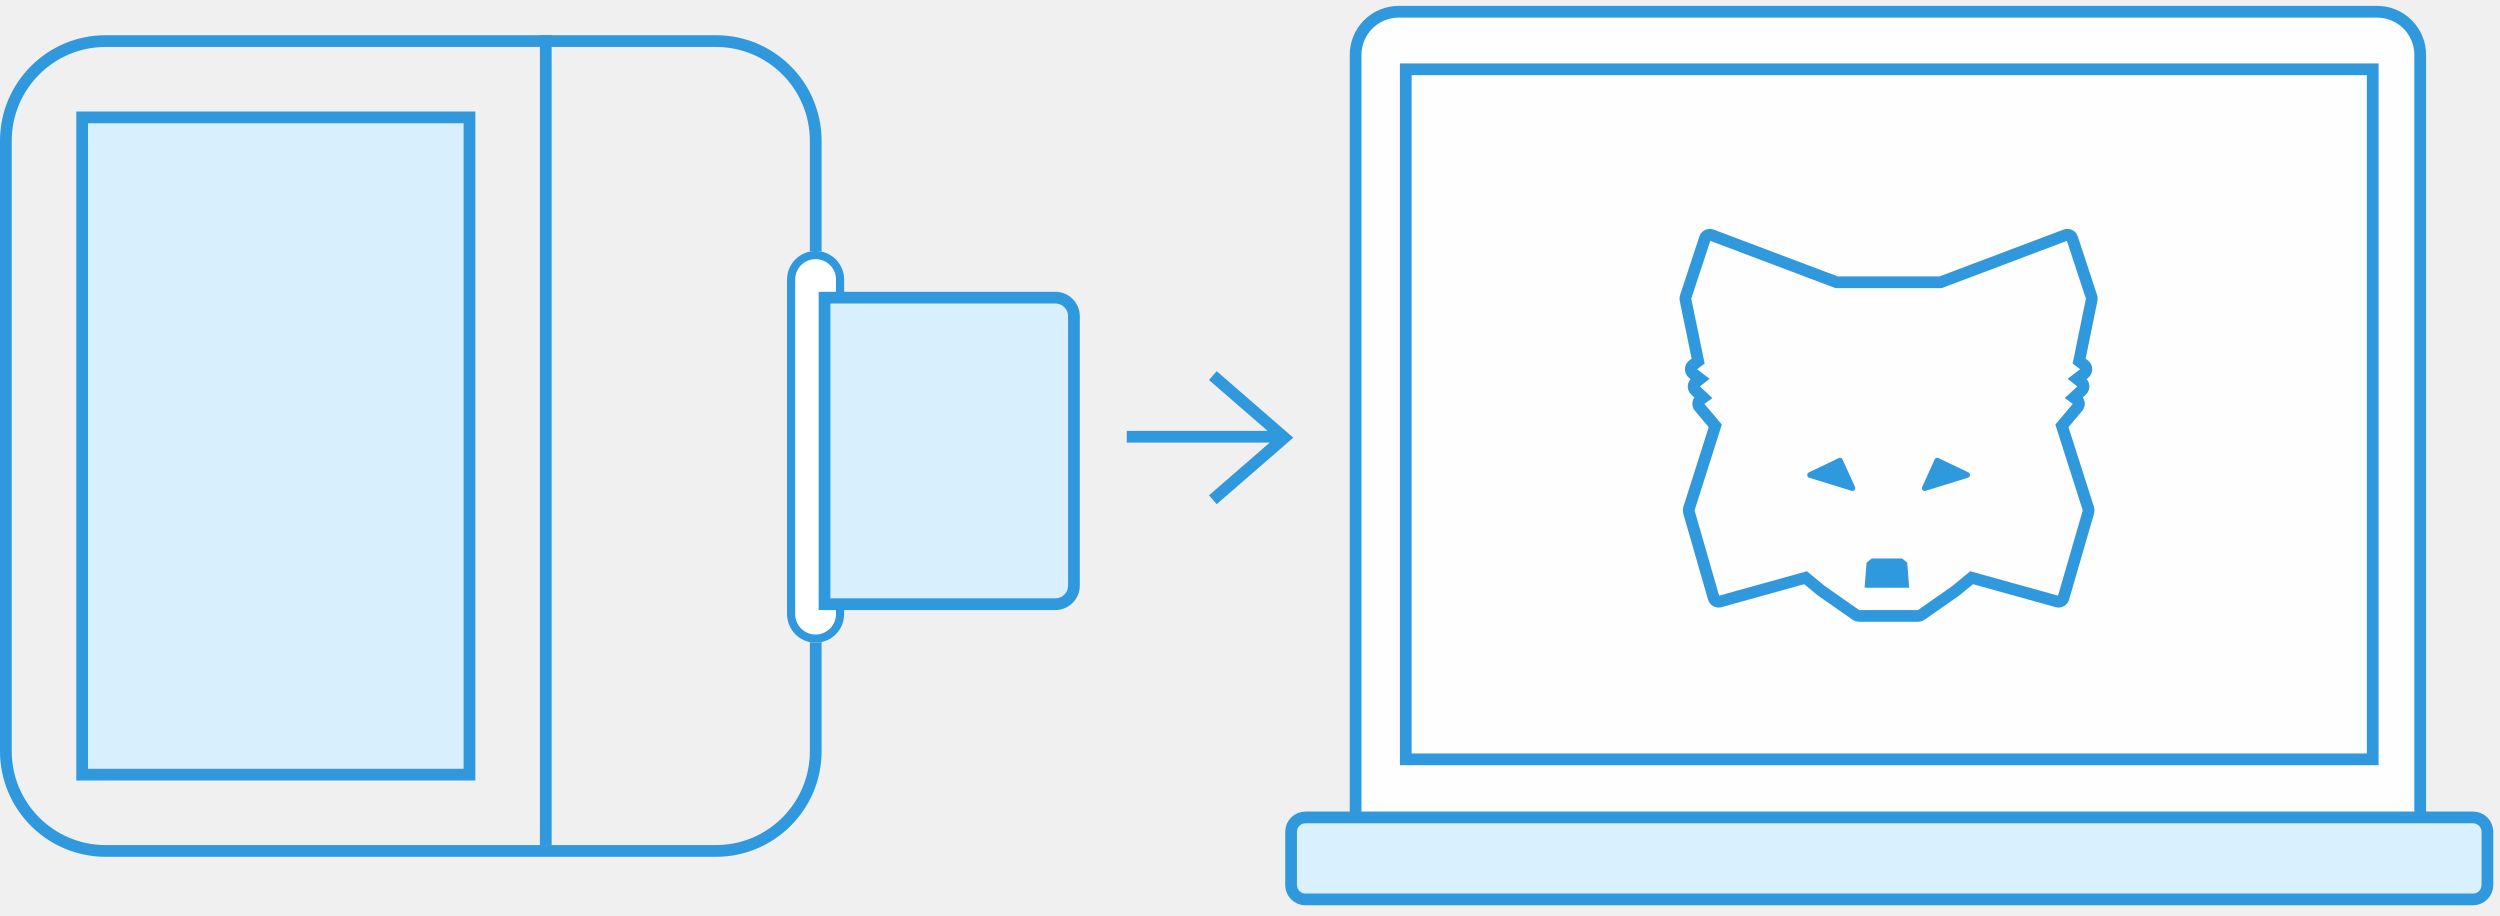
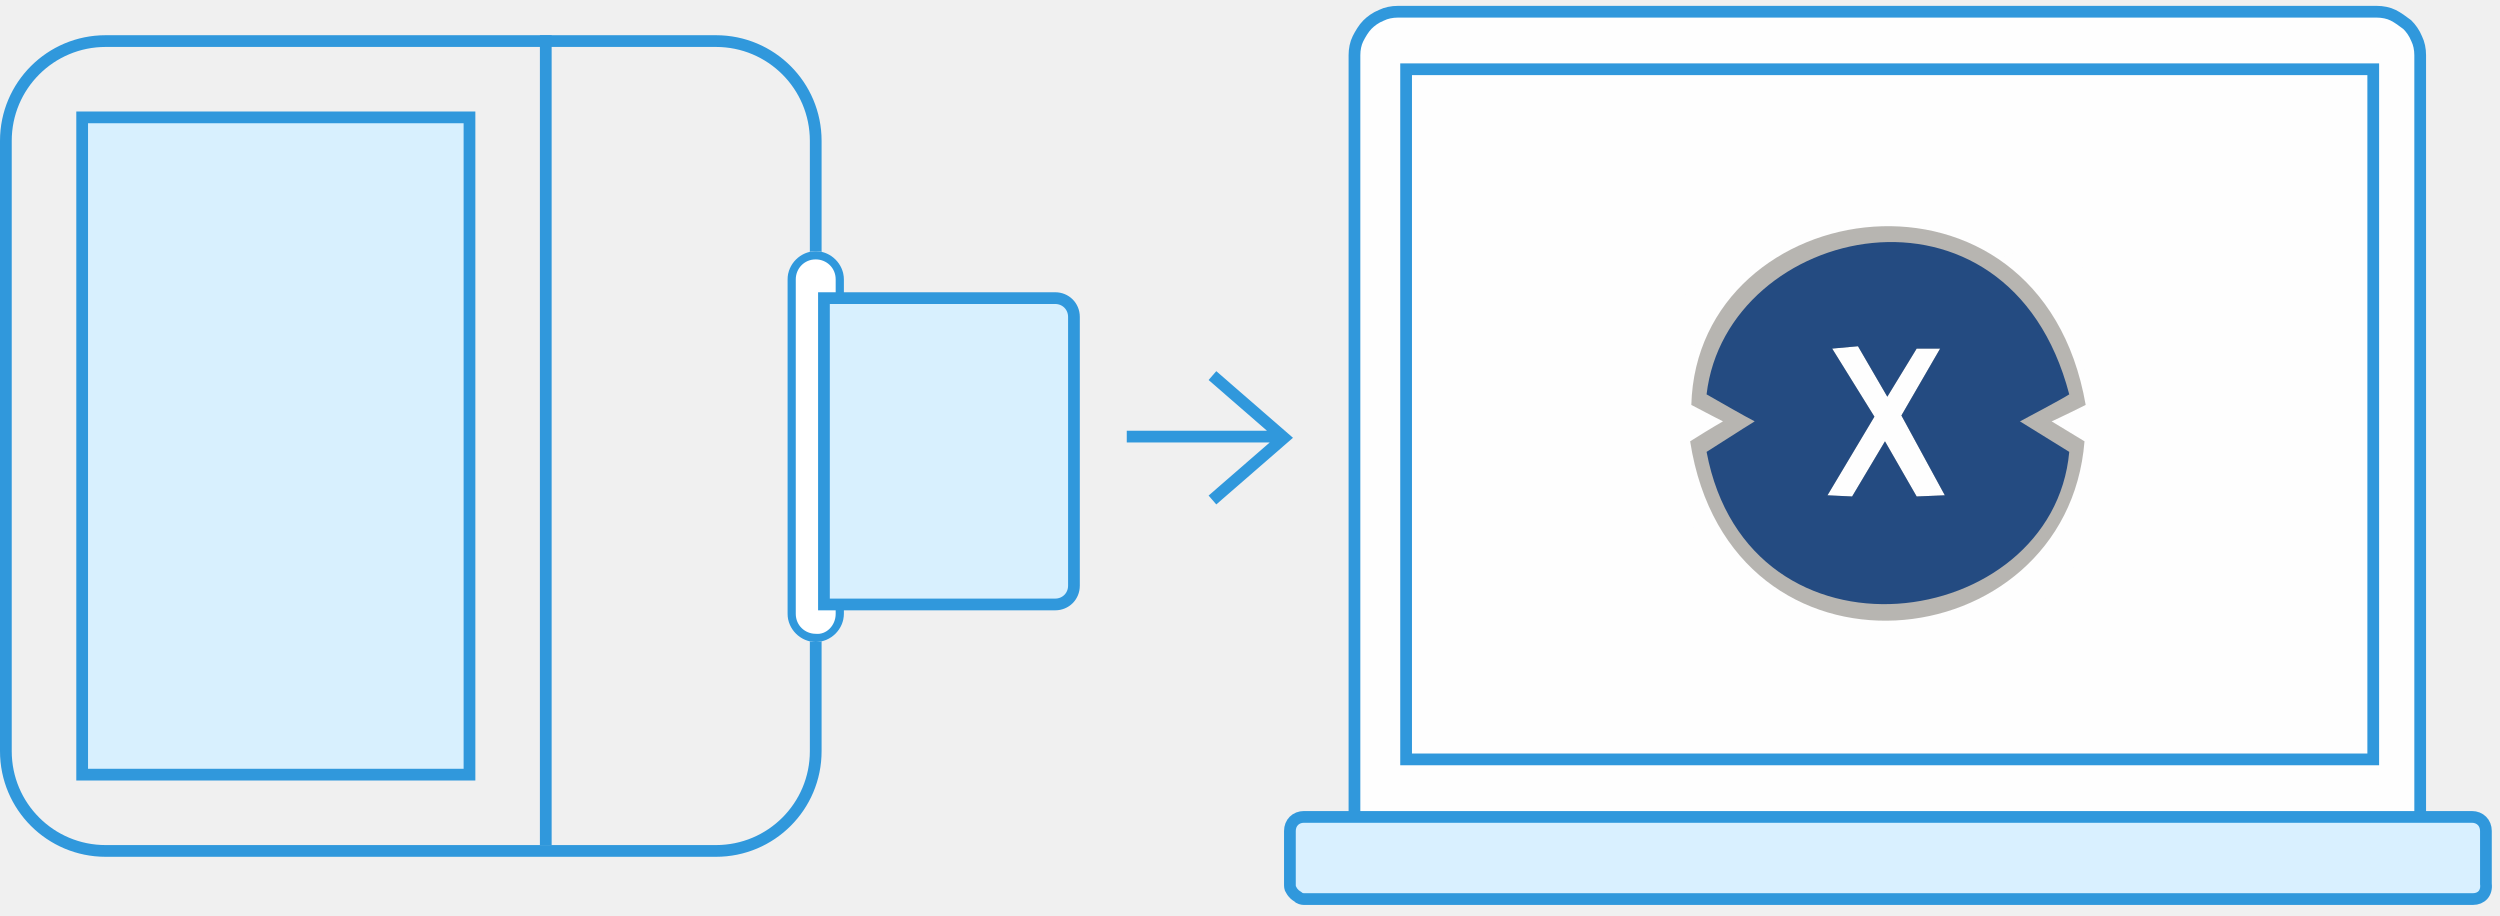
- <svg xmlns="http://www.w3.org/2000/svg" width="213" height="78" viewBox="0 0 213 78" fill="none">
-   <path d="M103.333 32L109.425 37.29L103.333 42.58M96 37.21H109.5" stroke="#3098DC" />
-   <path fill-rule="evenodd" clip-rule="evenodd" d="M202.536 76.19H119.162C118.68 76.189 118.203 76.093 117.757 75.908C117.312 75.723 116.908 75.452 116.568 75.11C116.227 74.769 115.958 74.363 115.774 73.918C115.59 73.472 115.496 72.994 115.497 72.512V4.677C115.496 4.195 115.59 3.717 115.774 3.272C115.958 2.826 116.228 2.421 116.568 2.079C116.908 1.738 117.313 1.467 117.758 1.282C118.203 1.097 118.68 1.001 119.162 1H202.536C203.018 1.001 203.495 1.096 203.941 1.281C204.386 1.467 204.79 1.738 205.13 2.079C205.471 2.421 205.74 2.826 205.924 3.272C206.108 3.717 206.202 4.195 206.201 4.677V72.512C206.202 72.994 206.108 73.472 205.924 73.918C205.741 74.364 205.471 74.769 205.131 75.111C204.79 75.452 204.386 75.723 203.941 75.908C203.496 76.094 203.018 76.189 202.536 76.19Z" fill="#FEFEFE" />
-   <path fill-rule="evenodd" clip-rule="evenodd" d="M202.536 76.19H119.162C118.68 76.189 118.203 76.093 117.757 75.908C117.312 75.723 116.908 75.452 116.568 75.11C116.227 74.769 115.958 74.363 115.774 73.918C115.59 73.472 115.496 72.994 115.497 72.512V4.677C115.496 4.195 115.59 3.717 115.774 3.272C115.958 2.826 116.228 2.421 116.568 2.079C116.908 1.738 117.313 1.467 117.758 1.282C118.203 1.097 118.68 1.001 119.162 1H202.536C203.018 1.001 203.495 1.096 203.941 1.281C204.386 1.467 204.79 1.738 205.13 2.079C205.471 2.421 205.74 2.826 205.924 3.272C206.108 3.717 206.202 4.195 206.201 4.677V72.512C206.202 72.994 206.108 73.472 205.924 73.918C205.741 74.364 205.471 74.769 205.131 75.111C204.79 75.452 204.386 75.723 203.941 75.908C203.496 76.094 203.018 76.189 202.536 76.19V76.19Z" stroke="#3098DC" />
-   <path fill-rule="evenodd" clip-rule="evenodd" d="M210.706 76.63H111.222C111.061 76.63 110.902 76.598 110.754 76.536C110.605 76.475 110.47 76.384 110.357 76.27C110.243 76.156 110.153 76.021 110.092 75.873C110.031 75.724 110 75.565 110 75.404V70.871C110 70.194 110.547 69.645 111.222 69.645H210.706C211.38 69.645 211.927 70.194 211.927 70.871V75.404C211.927 76.081 211.38 76.63 210.706 76.63Z" fill="#D9F0FF" />
-   <path fill-rule="evenodd" clip-rule="evenodd" d="M210.706 76.63H111.222C111.061 76.63 110.902 76.598 110.754 76.536C110.605 76.475 110.47 76.384 110.357 76.27C110.243 76.156 110.153 76.021 110.092 75.873C110.031 75.724 110 75.565 110 75.404V70.871C110 70.194 110.547 69.645 111.222 69.645H210.706C211.38 69.645 211.927 70.194 211.927 70.871V75.404C211.927 76.081 211.38 76.63 210.706 76.63Z" stroke="#3098DC" />
-   <path fill-rule="evenodd" clip-rule="evenodd" d="M119.772 64.695H202.155V5.903H119.772V64.695Z" fill="#FEFEFE" />
-   <path fill-rule="evenodd" clip-rule="evenodd" d="M119.772 64.695H202.155V5.903H119.772V64.695Z" stroke="#3098DC" />
-   <path fill-rule="evenodd" clip-rule="evenodd" d="M163.433 52.476H158.382C158.294 52.477 158.207 52.45 158.135 52.399L155.146 50.307L153.832 49.221L146.537 51.249C146.427 51.279 146.309 51.264 146.21 51.208C146.111 51.151 146.037 51.059 146.006 50.949L143.891 43.608C143.867 43.525 143.868 43.436 143.894 43.353L146.141 36.283L144.792 34.683C144.753 34.637 144.724 34.583 144.707 34.526C144.69 34.468 144.685 34.407 144.692 34.347C144.699 34.288 144.719 34.23 144.749 34.178C144.78 34.126 144.82 34.081 144.869 34.045L145.111 33.869L144.437 33.249C144.391 33.206 144.354 33.153 144.33 33.095C144.306 33.036 144.295 32.973 144.297 32.91C144.299 32.847 144.315 32.785 144.343 32.728C144.372 32.672 144.412 32.622 144.461 32.582L144.841 32.281L144.221 31.804C144.168 31.762 144.125 31.709 144.096 31.648C144.066 31.588 144.051 31.521 144.052 31.453C144.053 31.386 144.069 31.32 144.099 31.259C144.129 31.199 144.173 31.147 144.227 31.106L144.682 30.766L143.602 25.529C143.586 25.453 143.591 25.374 143.616 25.3L145.262 20.299C145.28 20.244 145.309 20.193 145.348 20.149C145.386 20.106 145.433 20.07 145.485 20.045C145.537 20.02 145.594 20.005 145.652 20.002C145.71 19.999 145.768 20.008 145.823 20.028L156.483 24.051H165.332L175.99 20.028C176.045 20.007 176.103 19.998 176.161 20C176.22 20.003 176.277 20.017 176.329 20.042C176.382 20.068 176.429 20.104 176.467 20.148C176.505 20.192 176.534 20.243 176.552 20.299L178.199 25.302C178.223 25.375 178.227 25.453 178.212 25.528L177.144 30.768L177.591 31.108C177.644 31.149 177.686 31.202 177.716 31.262C177.745 31.322 177.761 31.389 177.761 31.456C177.761 31.523 177.746 31.589 177.717 31.649C177.688 31.709 177.646 31.762 177.593 31.804L176.974 32.281L177.354 32.582C177.454 32.662 177.514 32.782 177.518 32.91C177.521 32.973 177.509 33.036 177.485 33.094C177.461 33.153 177.424 33.205 177.378 33.248L176.704 33.869L176.946 34.045C176.995 34.081 177.036 34.126 177.066 34.178C177.097 34.23 177.116 34.288 177.123 34.348C177.13 34.407 177.125 34.468 177.107 34.526C177.09 34.584 177.06 34.637 177.021 34.683L175.674 36.282L177.934 43.352C177.96 43.435 177.961 43.524 177.937 43.607L175.807 50.95C175.775 51.059 175.702 51.151 175.603 51.207C175.504 51.263 175.387 51.278 175.277 51.249L167.982 49.221L166.628 50.337L163.678 52.399C163.606 52.449 163.521 52.476 163.433 52.476Z" fill="#FEFEFE" />
-   <path fill-rule="evenodd" clip-rule="evenodd" d="M163.433 52.476H158.382C158.294 52.477 158.207 52.45 158.135 52.399L155.146 50.307L153.832 49.221L146.537 51.249C146.427 51.279 146.309 51.264 146.21 51.208C146.111 51.151 146.037 51.059 146.006 50.949L143.891 43.608C143.867 43.525 143.868 43.436 143.894 43.353L146.141 36.283L144.792 34.683C144.753 34.637 144.724 34.583 144.707 34.526C144.69 34.468 144.685 34.407 144.692 34.347C144.699 34.288 144.719 34.23 144.749 34.178C144.78 34.126 144.82 34.081 144.869 34.045L145.111 33.869L144.437 33.249C144.391 33.206 144.354 33.153 144.33 33.095C144.306 33.036 144.295 32.973 144.297 32.91C144.299 32.847 144.315 32.785 144.343 32.728C144.372 32.672 144.412 32.622 144.461 32.582L144.841 32.281L144.221 31.804C144.168 31.762 144.125 31.709 144.096 31.648C144.066 31.588 144.051 31.521 144.052 31.453C144.053 31.386 144.069 31.32 144.099 31.259C144.129 31.199 144.173 31.147 144.227 31.106L144.682 30.766L143.602 25.529C143.586 25.453 143.591 25.374 143.616 25.3L145.262 20.299C145.28 20.244 145.309 20.193 145.348 20.149C145.386 20.106 145.433 20.07 145.485 20.045C145.537 20.02 145.594 20.005 145.652 20.002C145.71 19.999 145.768 20.008 145.823 20.028L156.483 24.051H165.332L175.99 20.028C176.045 20.007 176.103 19.998 176.161 20C176.22 20.003 176.277 20.017 176.329 20.042C176.382 20.068 176.429 20.104 176.467 20.148C176.505 20.192 176.534 20.243 176.552 20.299L178.199 25.302C178.223 25.375 178.227 25.453 178.212 25.528L177.144 30.768L177.591 31.108C177.644 31.149 177.686 31.202 177.716 31.262C177.745 31.322 177.761 31.389 177.761 31.456C177.761 31.523 177.746 31.589 177.717 31.649C177.688 31.709 177.646 31.762 177.593 31.804L176.974 32.281L177.354 32.582C177.454 32.662 177.514 32.782 177.518 32.91C177.521 32.973 177.509 33.036 177.485 33.094C177.461 33.153 177.424 33.205 177.378 33.248L176.704 33.869L176.946 34.045C176.995 34.081 177.036 34.126 177.066 34.178C177.097 34.23 177.116 34.288 177.123 34.348C177.13 34.407 177.125 34.468 177.107 34.526C177.09 34.584 177.06 34.637 177.021 34.683L175.674 36.282L177.934 43.352C177.96 43.435 177.961 43.524 177.937 43.607L175.807 50.95C175.775 51.059 175.702 51.151 175.603 51.207C175.504 51.263 175.387 51.278 175.277 51.249L167.982 49.221L166.628 50.337L163.678 52.399C163.606 52.449 163.521 52.476 163.433 52.476V52.476Z" stroke="#3098DC" />
-   <path fill-rule="evenodd" clip-rule="evenodd" d="M162.048 47.58H159.478L159.032 47.936L158.862 50.075H162.664L162.494 47.935L162.048 47.58ZM164.834 39.14L163.771 41.486C163.685 41.676 163.856 41.881 164.051 41.821L167.674 40.701C167.881 40.638 167.901 40.343 167.705 40.249L165.145 39.022C165.117 39.009 165.087 39.002 165.056 39C165.025 38.999 164.994 39.004 164.965 39.015C164.936 39.026 164.91 39.042 164.888 39.064C164.865 39.085 164.847 39.111 164.835 39.139L164.834 39.14ZM156.67 39.022L154.112 40.249C153.916 40.343 153.936 40.637 154.143 40.702L157.767 41.821C157.961 41.881 158.132 41.675 158.046 41.485L156.979 39.139C156.967 39.111 156.949 39.085 156.926 39.064C156.904 39.042 156.878 39.026 156.849 39.015C156.82 39.004 156.789 38.999 156.758 39C156.727 39.002 156.697 39.009 156.669 39.022" fill="#3098DC" />
-   <rect x="0.5" y="3.5" width="69" height="69" rx="8.5" stroke="#3098DC" />
-   <path d="M67.055 23.816C67.055 22.472 68.144 21.383 69.488 21.383C70.832 21.383 71.922 22.472 71.922 23.816V52.324C71.922 53.668 70.832 54.758 69.488 54.758C68.144 54.758 67.055 53.668 67.055 52.324V23.816Z" fill="white" />
-   <path fill-rule="evenodd" clip-rule="evenodd" d="M71.227 52.324V23.816C71.227 22.856 70.448 22.078 69.488 22.078C68.528 22.078 67.75 22.856 67.75 23.816V52.324C67.75 53.284 68.528 54.062 69.488 54.062C70.448 54.062 71.227 53.284 71.227 52.324ZM69.488 21.383C68.144 21.383 67.055 22.472 67.055 23.816V52.324C67.055 53.668 68.144 54.758 69.488 54.758C70.832 54.758 71.922 53.668 71.922 52.324V23.816C71.922 22.472 70.832 21.383 69.488 21.383Z" fill="#3098DC" />
-   <path d="M70.25 25.359H89.914C90.79 25.359 91.5 26.069 91.5 26.945V49.891C91.5 50.767 90.79 51.477 89.914 51.477H70.25V25.359Z" fill="#D8F0FE" stroke="#3098DC" />
-   <path fill-rule="evenodd" clip-rule="evenodd" d="M46 72L46 3L47 3L47 72L46 72Z" fill="#3098DC" />
-   <rect x="7" y="10" width="33" height="56" fill="#D8F0FE" stroke="#3098DC" />
+ <svg xmlns="http://www.w3.org/2000/svg" version="1.1" id="Layer_1" x="0px" y="0px" viewBox="0 0 213 78" style="enable-background:new 0 0 213 78;" xml:space="preserve">
+   <style type="text/css">
+ 	.st0{fill:none;stroke:#3098DC;}
+ 	.st1{fill-rule:evenodd;clip-rule:evenodd;fill:#FEFEFE;}
+ 	.st2{fill-rule:evenodd;clip-rule:evenodd;fill:#D9F0FF;}
+ 	.st3{fill:#B7B5B1;}
+ 	.st4{fill:#244B81;}
+ 	.st5{fill:#FFFFFF;}
+ 	.st6{fill-rule:evenodd;clip-rule:evenodd;fill:#3098DC;}
+ 	.st7{fill:#D8F0FE;stroke:#3098DC;}
+ </style>
+   <path class="st0" d="M103.3,32l6.1,5.3l-6.1,5.3 M96,37.2h13.5" />
+   <path class="st1" d="M202.5,76.2h-83.4c-0.5,0-1-0.1-1.4-0.3c-0.4-0.2-0.8-0.5-1.2-0.8c-0.3-0.3-0.6-0.7-0.8-1.2  c-0.2-0.4-0.3-0.9-0.3-1.4V4.7c0-0.5,0.1-1,0.3-1.4c0.2-0.4,0.5-0.9,0.8-1.2c0.3-0.3,0.7-0.6,1.2-0.8c0.4-0.2,0.9-0.3,1.4-0.3h83.4  c0.5,0,1,0.1,1.4,0.3c0.4,0.2,0.8,0.5,1.2,0.8c0.3,0.3,0.6,0.7,0.8,1.2c0.2,0.4,0.3,0.9,0.3,1.4v67.8c0,0.5-0.1,1-0.3,1.4  c-0.2,0.4-0.5,0.9-0.8,1.2c-0.3,0.3-0.7,0.6-1.2,0.8C203.5,76.1,203,76.2,202.5,76.2z" />
+   <path class="st0" d="M202.5,76.2h-83.4c-0.5,0-1-0.1-1.4-0.3c-0.4-0.2-0.8-0.5-1.2-0.8c-0.3-0.3-0.6-0.7-0.8-1.2  c-0.2-0.4-0.3-0.9-0.3-1.4V4.7c0-0.5,0.1-1,0.3-1.4c0.2-0.4,0.5-0.9,0.8-1.2c0.3-0.3,0.7-0.6,1.2-0.8c0.4-0.2,0.9-0.3,1.4-0.3h83.4  c0.5,0,1,0.1,1.4,0.3c0.4,0.2,0.8,0.5,1.2,0.8c0.3,0.3,0.6,0.7,0.8,1.2c0.2,0.4,0.3,0.9,0.3,1.4v67.8c0,0.5-0.1,1-0.3,1.4  c-0.2,0.4-0.5,0.9-0.8,1.2c-0.3,0.3-0.7,0.6-1.2,0.8C203.5,76.1,203,76.2,202.5,76.2L202.5,76.2z" />
+   <path class="st2" d="M210.7,76.6h-99.5c-0.2,0-0.3,0-0.5-0.1c-0.1-0.1-0.3-0.2-0.4-0.3c-0.1-0.1-0.2-0.2-0.3-0.4  c-0.1-0.1-0.1-0.3-0.1-0.5v-4.5c0-0.7,0.5-1.2,1.2-1.2h99.5c0.7,0,1.2,0.5,1.2,1.2v4.5C211.9,76.1,211.4,76.6,210.7,76.6z" />
+   <path class="st0" d="M210.7,76.6h-99.5c-0.2,0-0.3,0-0.5-0.1c-0.1-0.1-0.3-0.2-0.4-0.3c-0.1-0.1-0.2-0.2-0.3-0.4  c-0.1-0.1-0.1-0.3-0.1-0.5v-4.5c0-0.7,0.5-1.2,1.2-1.2h99.5c0.7,0,1.2,0.5,1.2,1.2v4.5C211.9,76.1,211.4,76.6,210.7,76.6z" />
+   <path class="st1" d="M119.8,64.7h82.4V5.9h-82.4V64.7z" />
+   <path class="st0" d="M119.8,64.7h82.4V5.9h-82.4V64.7z" />
+   <path class="st1" d="M163.4,52.5h-5.1c-0.1,0-0.2,0-0.2-0.1l-3-2.1l-1.3-1.1l-7.3,2c-0.1,0-0.2,0-0.3,0c-0.1-0.1-0.2-0.1-0.2-0.3  l-2.1-7.3c0-0.1,0-0.2,0-0.3l2.2-7.1l-1.3-1.6c0,0-0.1-0.1-0.1-0.2c0-0.1,0-0.1,0-0.2c0-0.1,0-0.1,0.1-0.2c0-0.1,0.1-0.1,0.1-0.1  l0.2-0.2l-0.7-0.6c0,0-0.1-0.1-0.1-0.2c0-0.1,0-0.1,0-0.2c0-0.1,0-0.1,0-0.2c0-0.1,0.1-0.1,0.1-0.1l0.4-0.3l-0.6-0.5  c-0.1,0-0.1-0.1-0.1-0.2c0-0.1,0-0.1,0-0.2c0-0.1,0-0.1,0-0.2c0-0.1,0.1-0.1,0.1-0.2l0.5-0.3l-1.1-5.2c0-0.1,0-0.2,0-0.2l1.6-5  c0-0.1,0-0.1,0.1-0.1c0,0,0.1-0.1,0.1-0.1c0.1,0,0.1,0,0.2,0c0.1,0,0.1,0,0.2,0l10.7,4h8.8l10.7-4c0.1,0,0.1,0,0.2,0  c0.1,0,0.1,0,0.2,0c0.1,0,0.1,0.1,0.1,0.1c0,0,0.1,0.1,0.1,0.2l1.6,5c0,0.1,0,0.2,0,0.2l-1.1,5.2l0.4,0.3c0.1,0,0.1,0.1,0.1,0.2  c0,0.1,0,0.1,0,0.2s0,0.1,0,0.2c0,0.1-0.1,0.1-0.1,0.2l-0.6,0.5l0.4,0.3c0.1,0.1,0.2,0.2,0.2,0.3c0,0.1,0,0.1,0,0.2  c0,0.1-0.1,0.1-0.1,0.2l-0.7,0.6l0.2,0.2c0,0,0.1,0.1,0.1,0.1c0,0.1,0.1,0.1,0.1,0.2c0,0.1,0,0.1,0,0.2c0,0.1,0,0.1-0.1,0.2  l-1.3,1.6l2.3,7.1c0,0.1,0,0.2,0,0.3l-2.1,7.3c0,0.1-0.1,0.2-0.2,0.3c-0.1,0.1-0.2,0.1-0.3,0l-7.3-2l-1.4,1.1l-3,2.1  C163.6,52.4,163.5,52.5,163.4,52.5z" />
+   <g id="Layer_2">
+     <g id="Shape_1_3_">
+       <g>
+         <path class="st3" d="M177.7,34.5c-3.9-22.4-33.1-18.1-33.6,0c1.7,0.9,2.7,1.4,2.7,1.4s-0.9,0.5-2.8,1.7     c3.4,21.9,32.1,18.8,33.6,0c-1.8-1.1-2.8-1.7-2.8-1.7S175.7,35.5,177.7,34.5z M163.3,42.3l-2.7-4.7l-2.8,4.7l-2.1-0.1l4-6.7     l-3.6-5.8l2.2-0.2l2.5,4.3l2.5-4.1l2,0l-3.3,5.7l3.7,6.8L163.3,42.3z" />
+       </g>
+     </g>
+     <g id="Shape_1_2_">
+       <g>
+         <path class="st4" d="M176.3,33.6c-5.2-19.9-29.2-14.5-30.9,0c3.3,1.9,4.1,2.3,4.1,2.3s-1.3,0.8-4.1,2.6     c3.6,19.1,29.5,15.4,30.9,0c-2.6-1.6-4.2-2.6-4.2-2.6S175.7,34,176.3,33.6z M163.3,42.3l-2.7-4.7l-2.8,4.7l-2.1-0.1l4-6.7     l-3.6-5.8l2.2-0.2l2.5,4.3l2.5-4.1l2,0l-3.3,5.7l3.7,6.8L163.3,42.3z" />
+       </g>
+     </g>
+   </g>
+   <path class="st0" d="M9,3.5h52c4.7,0,8.5,3.8,8.5,8.5v52c0,4.7-3.8,8.5-8.5,8.5H9c-4.7,0-8.5-3.8-8.5-8.5V12C0.5,7.3,4.3,3.5,9,3.5z  " />
+   <path class="st5" d="M67.1,23.8c0-1.3,1.1-2.4,2.4-2.4c1.3,0,2.4,1.1,2.4,2.4v28.5c0,1.3-1.1,2.4-2.4,2.4c-1.3,0-2.4-1.1-2.4-2.4  V23.8z" />
+   <path class="st6" d="M71.2,52.3V23.8c0-1-0.8-1.7-1.7-1.7c-1,0-1.7,0.8-1.7,1.7v28.5c0,1,0.8,1.7,1.7,1.7  C70.4,54.1,71.2,53.3,71.2,52.3z M69.5,21.4c-1.3,0-2.4,1.1-2.4,2.4v28.5c0,1.3,1.1,2.4,2.4,2.4c1.3,0,2.4-1.1,2.4-2.4V23.8  C71.9,22.5,70.8,21.4,69.5,21.4z" />
+   <path class="st7" d="M70.2,25.4h19.7c0.9,0,1.6,0.7,1.6,1.6v22.9c0,0.9-0.7,1.6-1.6,1.6H70.2V25.4z" />
+   <path class="st6" d="M46,72V3h1v69H46z" />
+   <rect x="7" y="10" class="st7" width="33" height="56" />
</svg>
